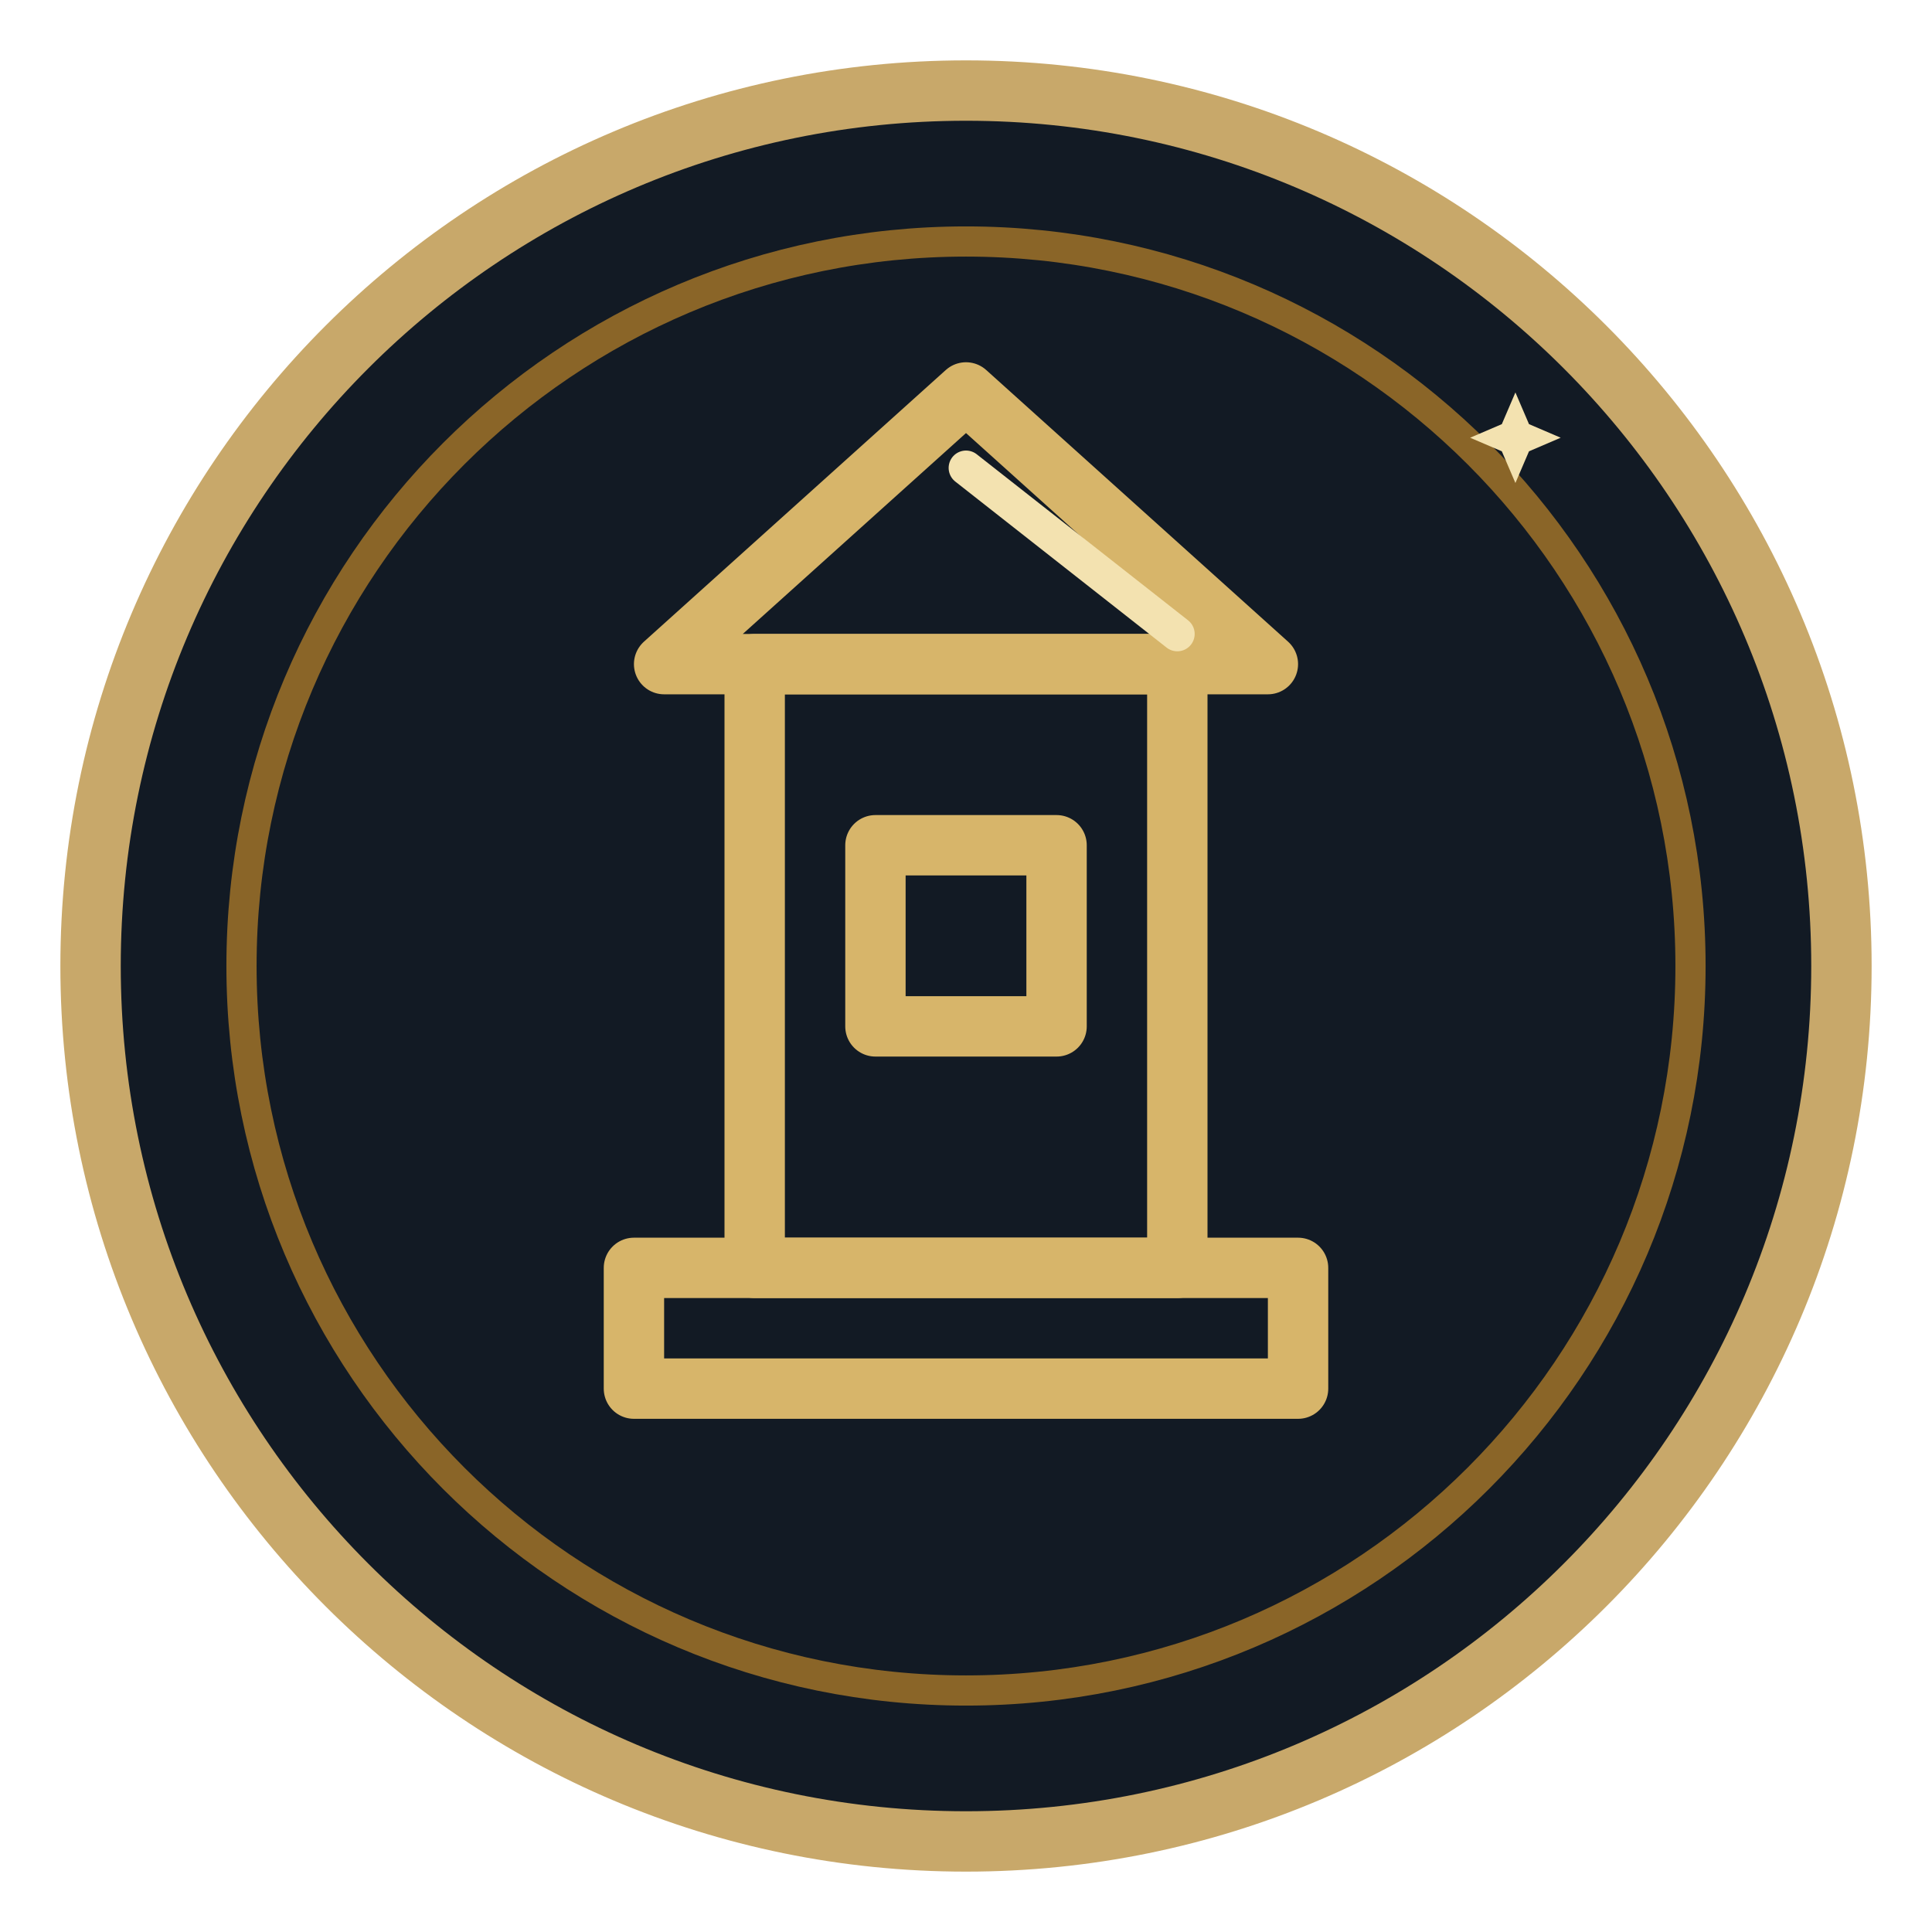
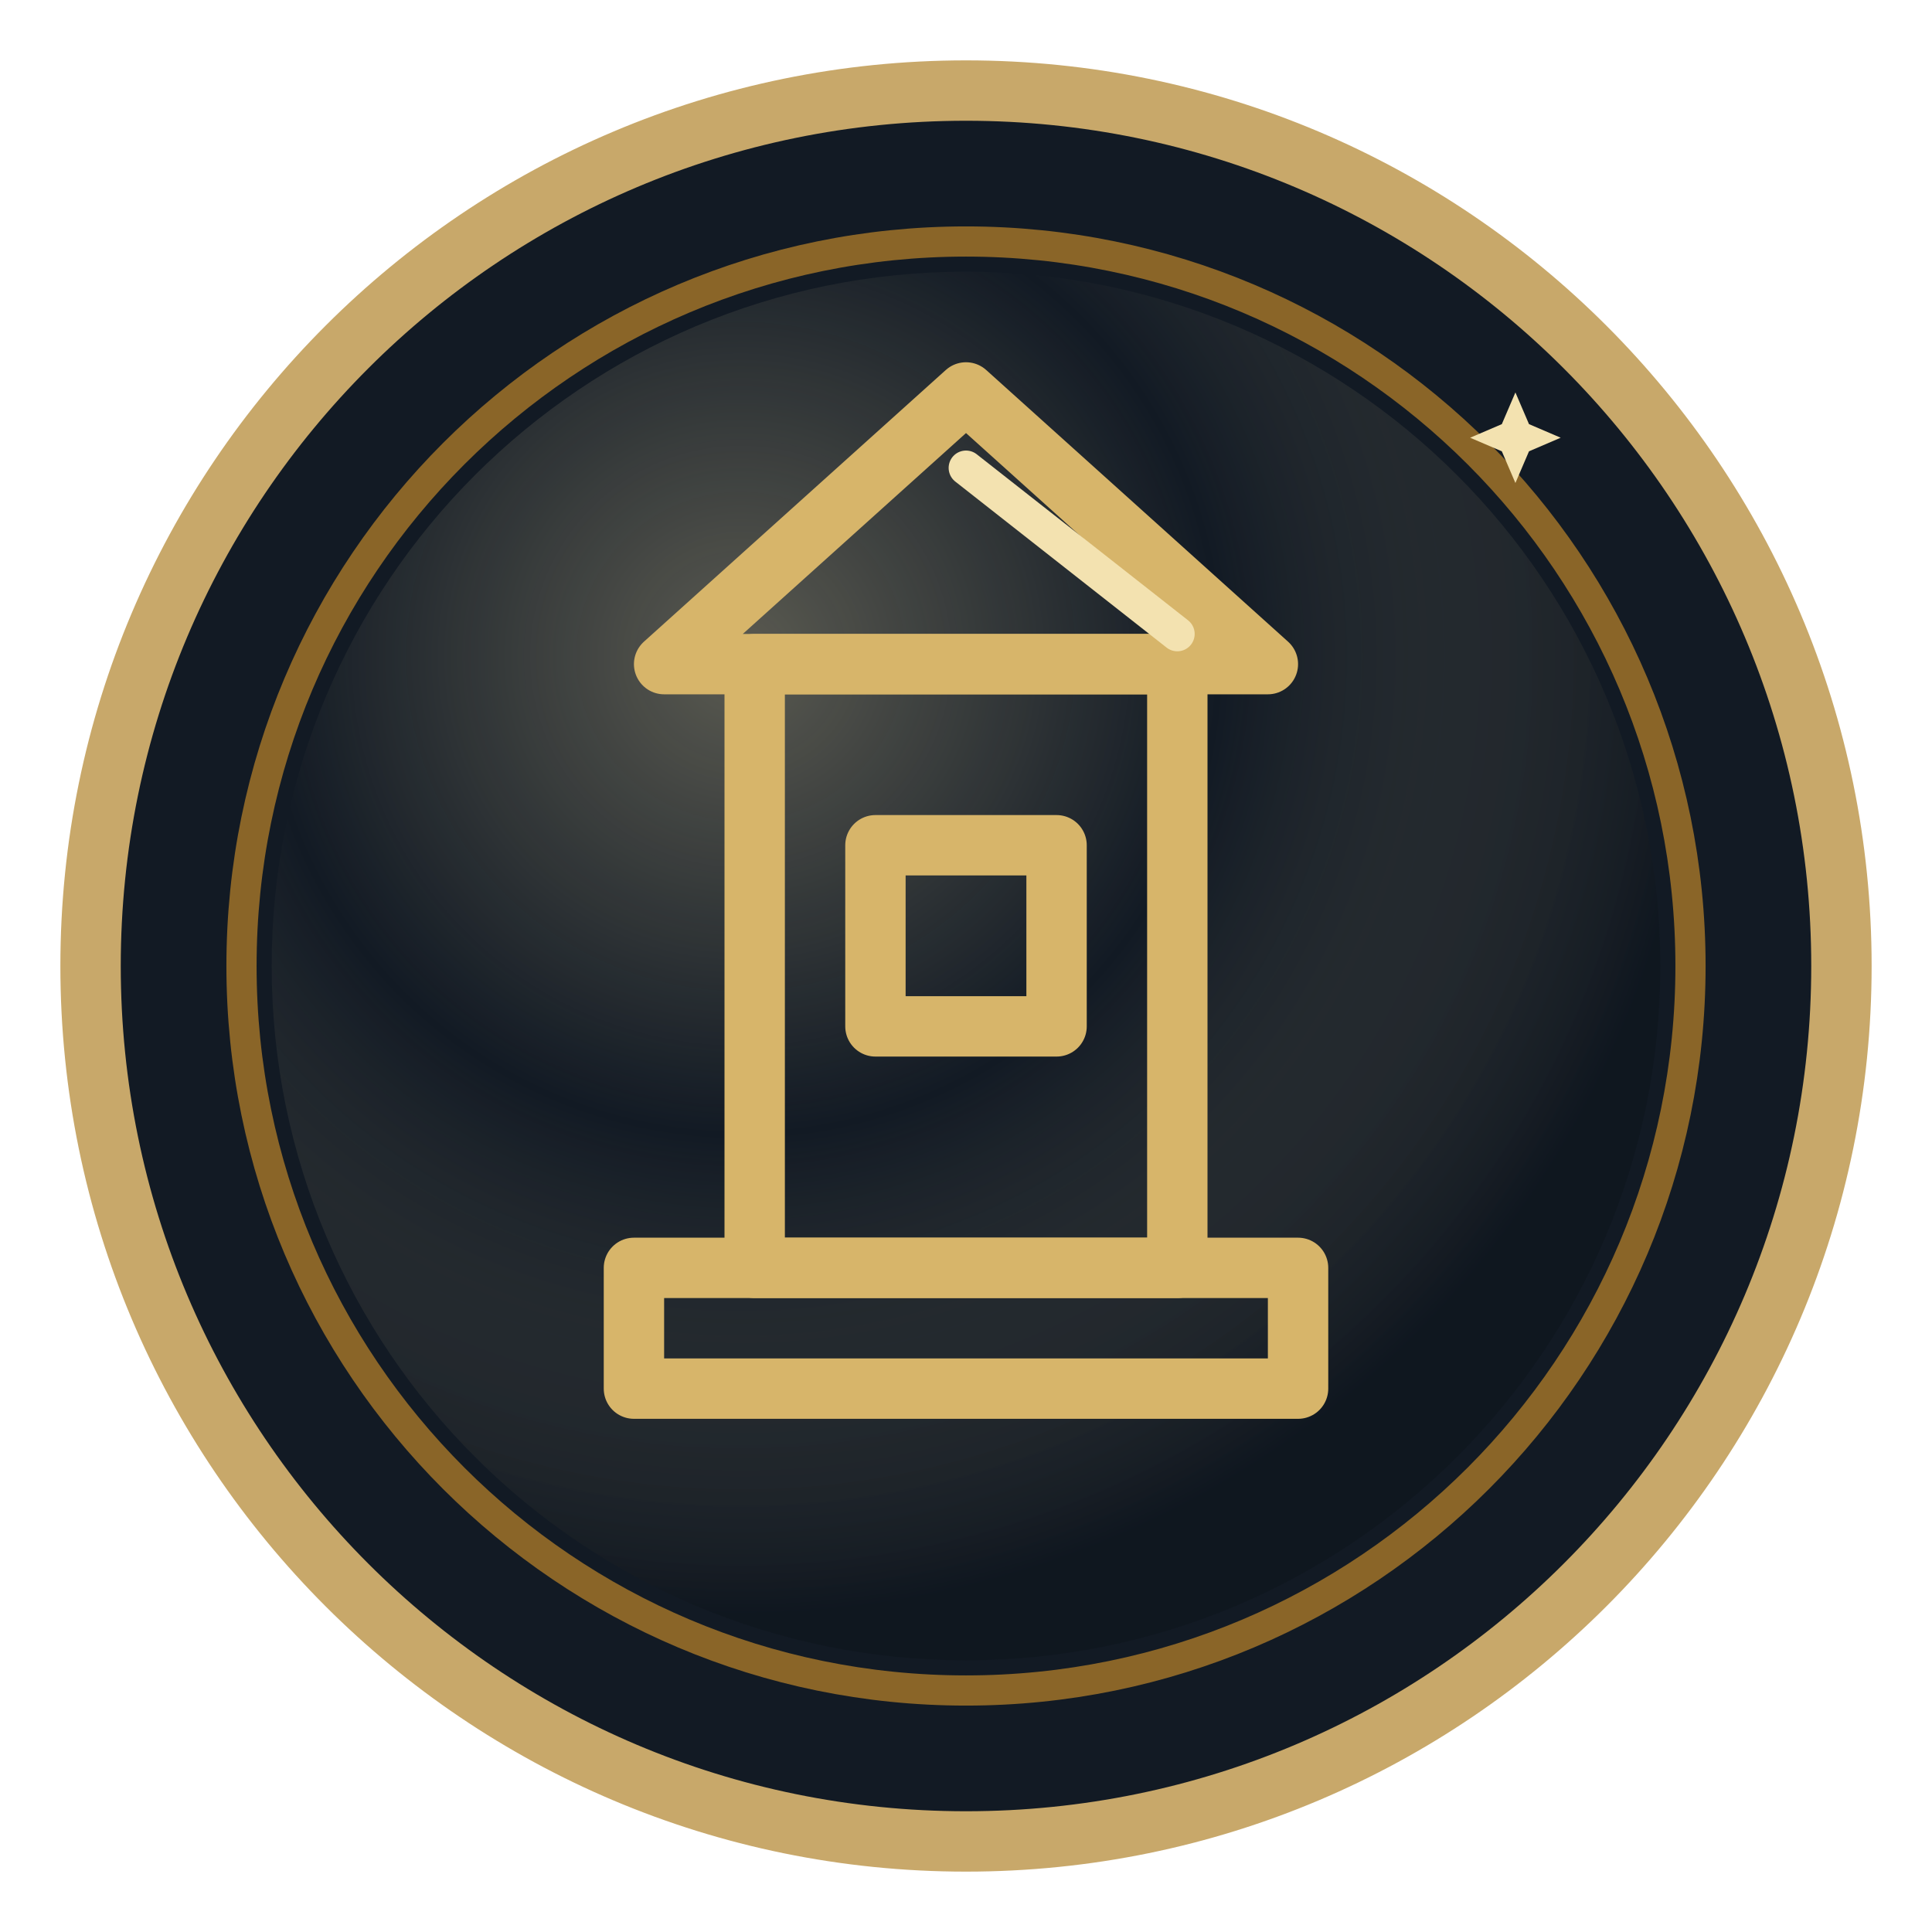
<svg xmlns="http://www.w3.org/2000/svg" viewBox="0 0 64 64">
+   <defs id="lq-grade-defs">
+     <radialGradient id="lq-medal" cx="0.34" cy="0.28" r="0.68">
+       <stop offset="0" stop-color="#f3e2b0" stop-opacity="0.32" />
+       <stop offset="0.5" stop-color="#f3e2b0" stop-opacity="0" />
+       <stop offset="1" stop-color="#0a0f15" stop-opacity="0.32" />
+     </radialGradient>
+   </defs>
  <circle cx="32" cy="32" r="29" fill="#121a24" stroke="#c8a86a" stroke-width="2" />
  <circle cx="32" cy="32" r="24" fill="none" stroke="#8a6528" stroke-width="1" />
+   <circle cx="32" cy="32" r="23" fill="url(#lq-medal)" />
  <path fill="#f3e2b0" d="M50.2 13L50.65 14.05L51.7 14.5L50.65 14.95L50.2 16L49.75 14.95L48.7 14.5L49.75 14.05Z" />
  <g fill="none" stroke="#d7b56a" stroke-width="2" stroke-linecap="round" stroke-linejoin="round">
    <path d="M25 22H39V42H25Z" />
    <path d="M21 42H43V46H21Z" />
    <path d="M32 13L42 22H22Z" />
    <path d="M29 28H35V34H29Z" />
  </g>
  <path d="M32 15.5L39 21" fill="none" stroke="#f3e2b0" stroke-width="1.15" stroke-linecap="round" />
</svg>
